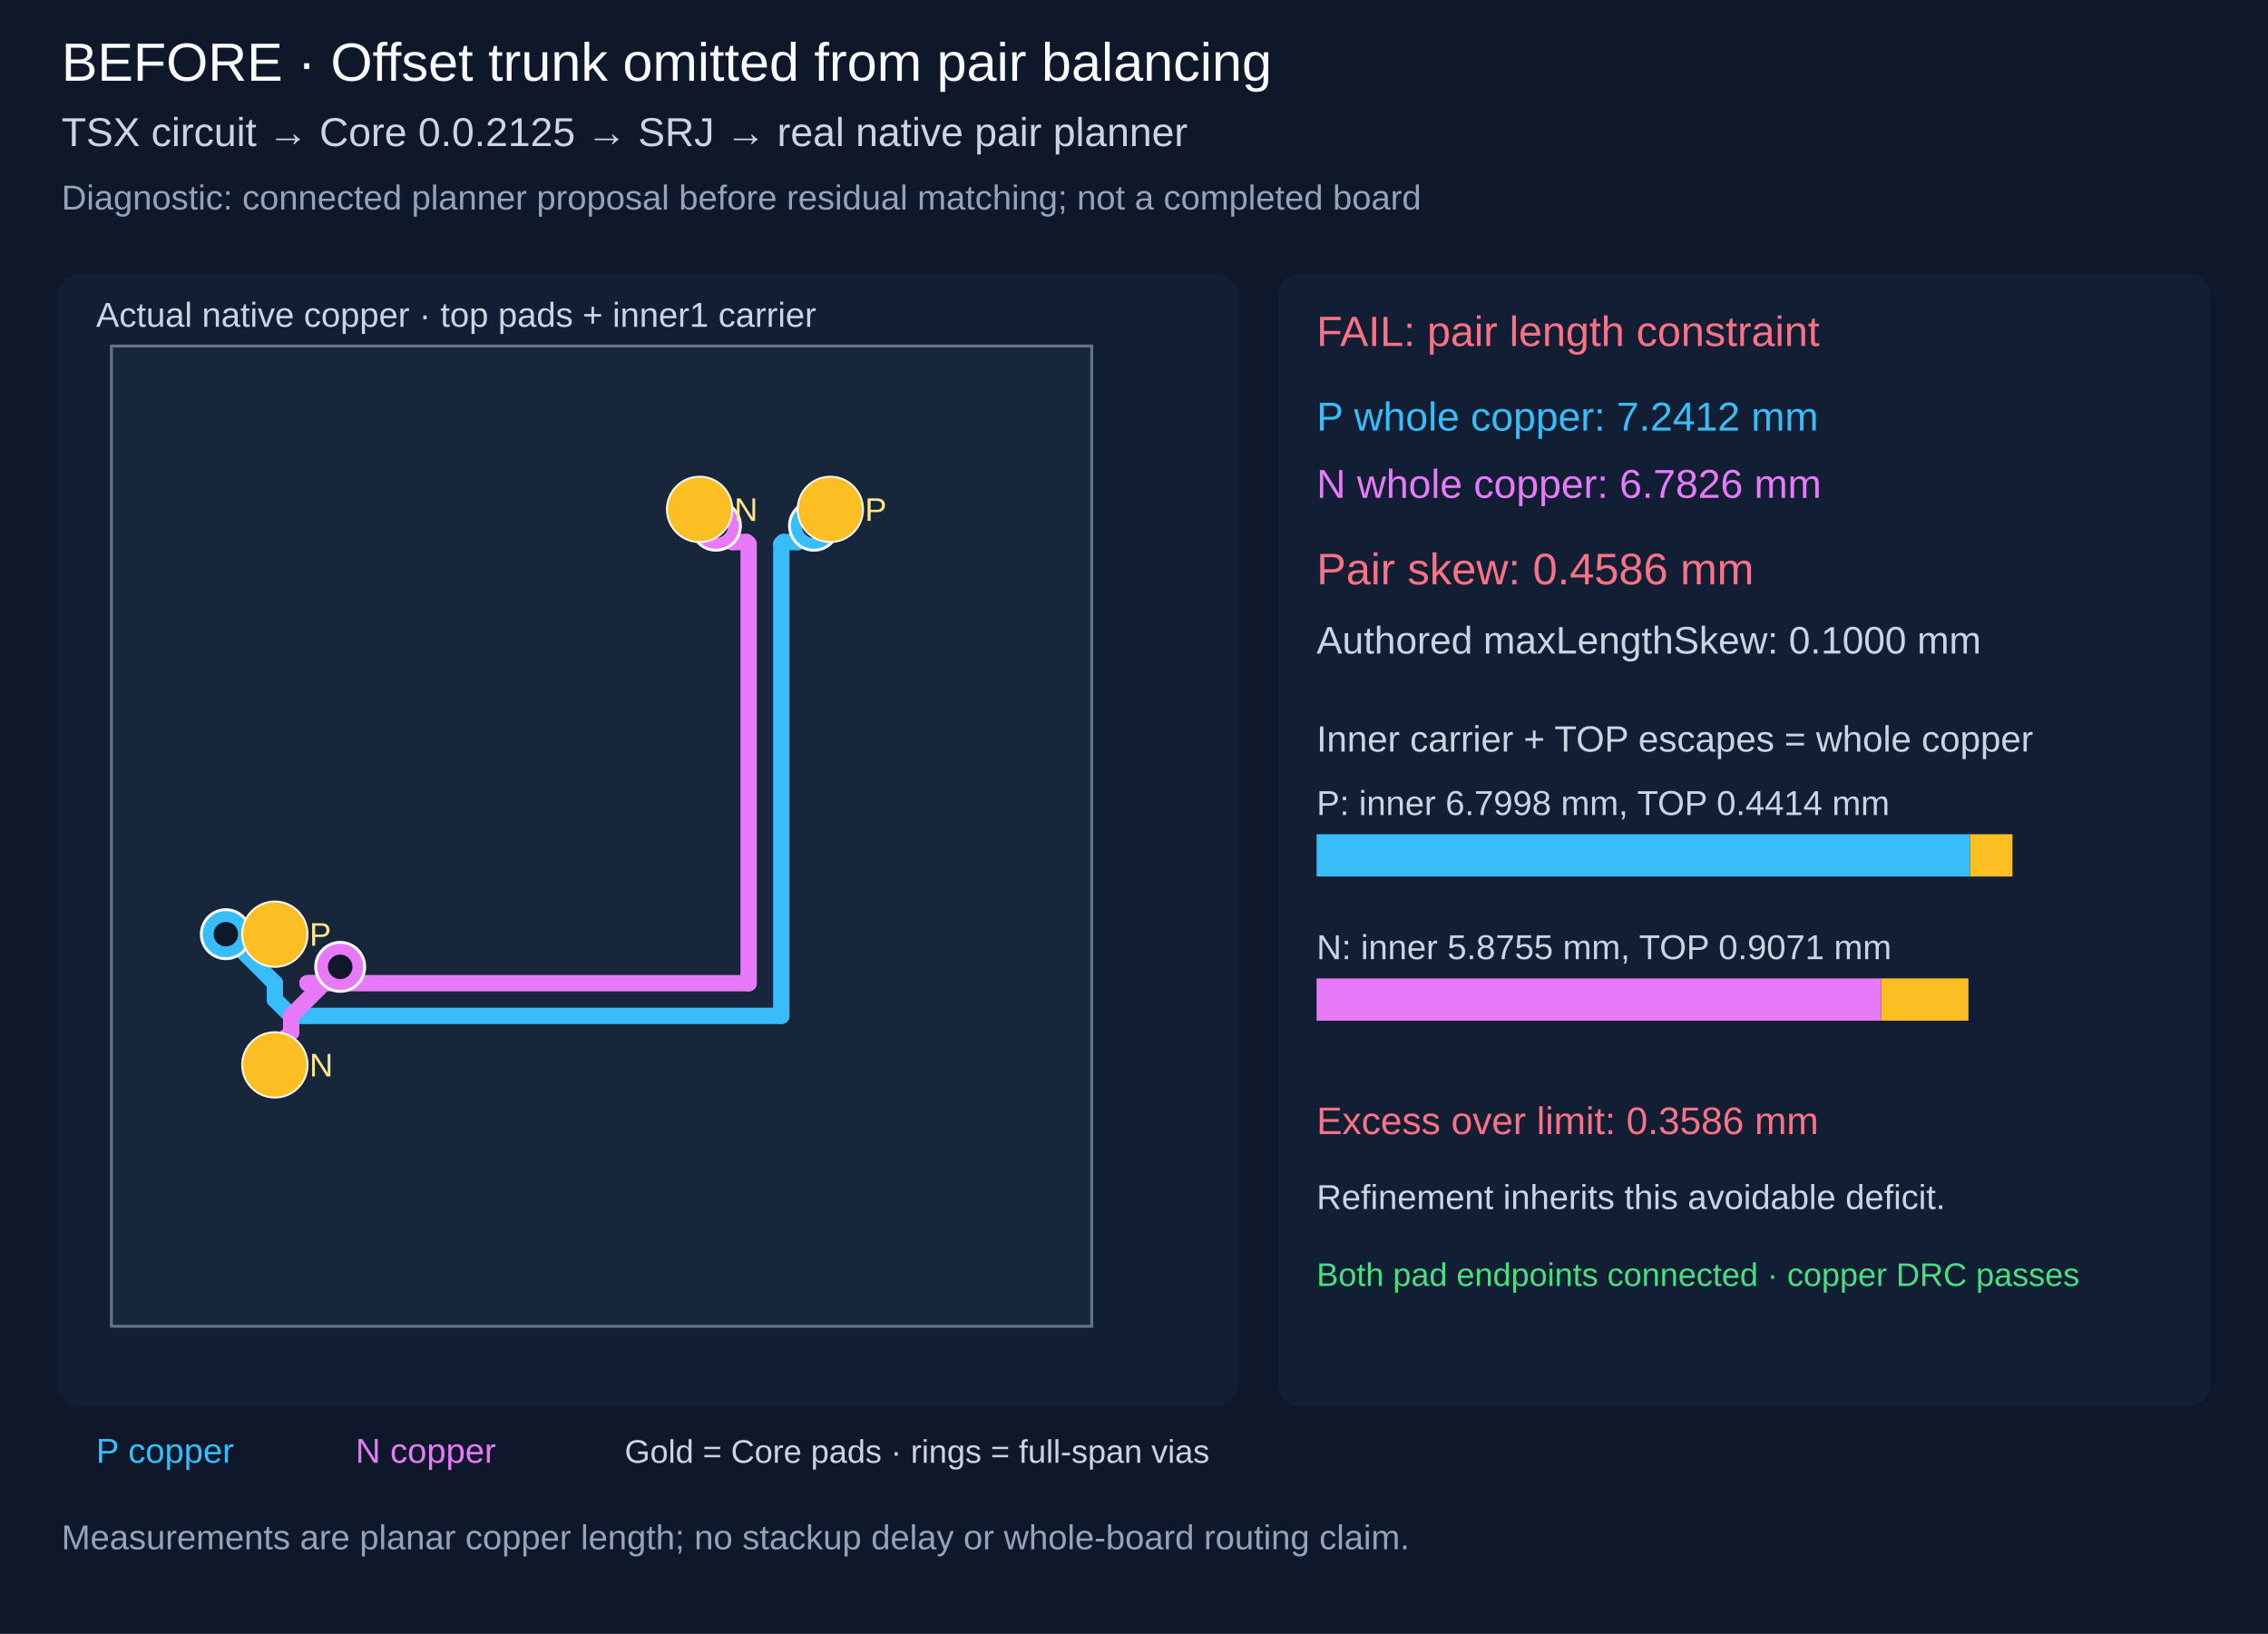
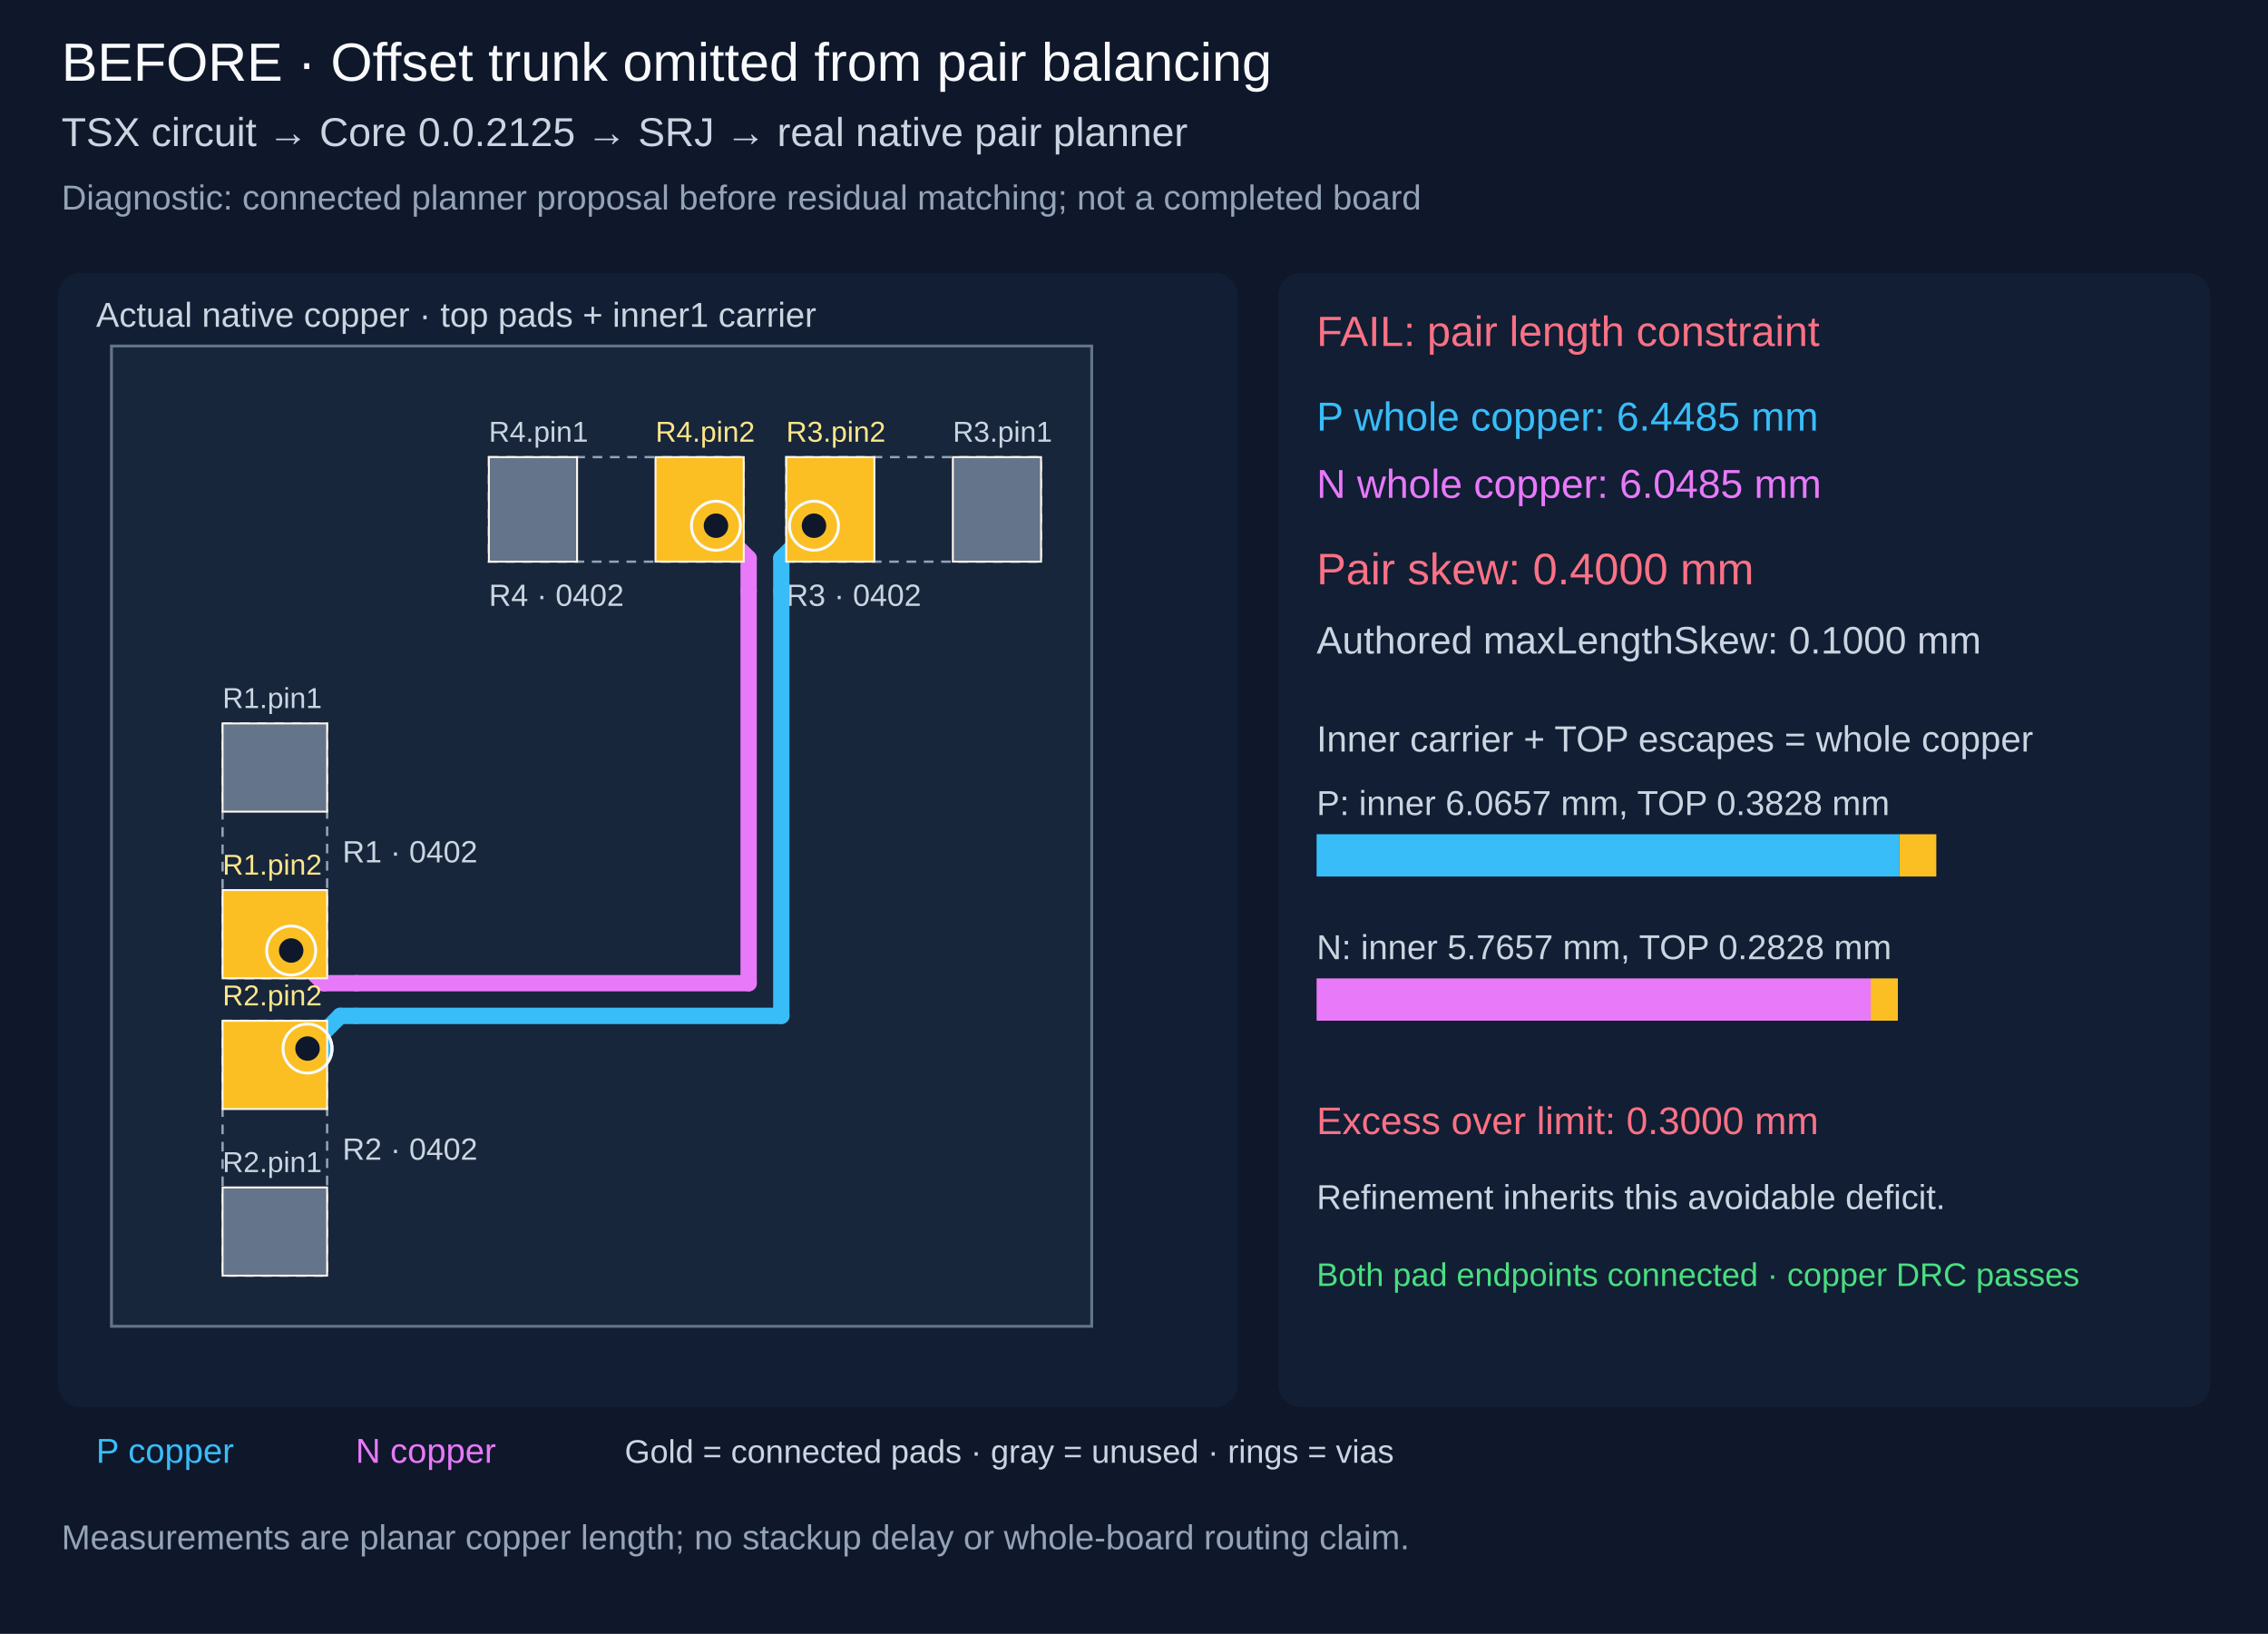
<svg xmlns="http://www.w3.org/2000/svg" width="1180" height="850" viewBox="0 0 1180 850">
  <rect width="1180" height="850" fill="#0f172a" />
  <text x="32" y="42" font-family="Arial,sans-serif" font-size="28" fill="#f8fafc">BEFORE · Offset trunk omitted from pair balancing</text>
  <text x="32" y="76" font-family="Arial,sans-serif" font-size="21" fill="#cbd5e1">TSX circuit → Core 0.0.2125 → SRJ → real native pair planner</text>
  <text x="32" y="109" font-family="Arial,sans-serif" font-size="18" fill="#94a3b8">Diagnostic: connected planner proposal before residual matching; not a completed board</text>
  <rect x="30" y="142" width="614" height="590" rx="12" fill="#111e33" />
  <rect x="665" y="142" width="485" height="590" rx="12" fill="#111e33" />
  <text x="50" y="170" font-family="Arial,sans-serif" font-size="18" fill="#cbd5e1">Actual native copper · top pads + inner1 carrier</text>
  <rect x="58" y="180" width="510" height="510" fill="#17263b" stroke="#64748b" stroke-width="1.5" />
-   <line x1="143" y1="486" x2="117.5" y2="486" stroke="#38bdf8" stroke-width="8.5" stroke-linecap="round" />
-   <line x1="117.5" y1="486" x2="117.5" y2="486" stroke="#38bdf8" stroke-width="8.5" stroke-linecap="round" />
-   <line x1="117.5" y1="486" x2="117.5" y2="486" stroke="#38bdf8" stroke-width="8.5" stroke-linecap="round" />
-   <line x1="117.5" y1="486" x2="143" y2="511.5" stroke="#38bdf8" stroke-width="8.5" stroke-linecap="round" />
-   <line x1="143" y1="511.5" x2="143" y2="520" stroke="#38bdf8" stroke-width="8.5" stroke-linecap="round" />
-   <line x1="143" y1="520" x2="151.5" y2="528.5" stroke="#38bdf8" stroke-width="8.5" stroke-linecap="round" />
-   <line x1="151.5" y1="528.5" x2="160" y2="528.5" stroke="#38bdf8" stroke-width="8.5" stroke-linecap="round" />
-   <line x1="160" y1="528.5" x2="406.5" y2="528.5" stroke="#38bdf8" stroke-width="8.5" stroke-linecap="round" />
-   <line x1="406.5" y1="528.5" x2="406.5" y2="283.063" stroke="#38bdf8" stroke-width="8.5" stroke-linecap="round" />
-   <line x1="406.5" y1="283.063" x2="407.562" y2="282" stroke="#38bdf8" stroke-width="8.5" stroke-linecap="round" />
-   <line x1="407.562" y1="282" x2="415" y2="282" stroke="#38bdf8" stroke-width="8.5" stroke-linecap="round" />
-   <line x1="415" y1="282" x2="423.5" y2="273.5" stroke="#38bdf8" stroke-width="8.5" stroke-linecap="round" />
+   <rect x="115.8" y="376.35" width="54.4" height="132.6" fill="none" stroke="#94a3b8" stroke-width="1.2" stroke-dasharray="5,4" />
+   <text x="178.2" y="448.65" font-family="Arial,sans-serif" font-size="16" fill="#cbd5e1">R1 · 0402</text>
+   <rect x="115.8" y="531.05" width="54.4" height="132.6" fill="none" stroke="#94a3b8" stroke-width="1.2" stroke-dasharray="5,4" />
+   <text x="178.2" y="603.35" font-family="Arial,sans-serif" font-size="16" fill="#cbd5e1">R2 · 0402</text>
+   <rect x="409.05" y="237.8" width="132.6" height="54.4" fill="none" stroke="#94a3b8" stroke-width="1.2" stroke-dasharray="5,4" />
+   <text x="409.05" y="315.2" font-family="Arial,sans-serif" font-size="16" fill="#cbd5e1">R3 · 0402</text>
+   <rect x="254.35" y="237.8" width="132.6" height="54.4" fill="none" stroke="#94a3b8" stroke-width="1.2" stroke-dasharray="5,4" />
+   <text x="254.35" y="315.2" font-family="Arial,sans-serif" font-size="16" fill="#cbd5e1">R4 · 0402</text>
+   <line x1="143" y1="554" x2="151.5" y2="554" stroke="#38bdf8" stroke-width="8.5" stroke-linecap="round" />
+   <line x1="151.5" y1="554" x2="160" y2="545.5" stroke="#38bdf8" stroke-width="8.5" stroke-linecap="round" />
+   <line x1="160" y1="545.5" x2="160" y2="545.5" stroke="#38bdf8" stroke-width="8.5" stroke-linecap="round" />
+   <line x1="160" y1="545.5" x2="160" y2="545.5" stroke="#38bdf8" stroke-width="8.5" stroke-linecap="round" />
+   <line x1="160" y1="545.5" x2="177" y2="528.5" stroke="#38bdf8" stroke-width="8.5" stroke-linecap="round" />
+   <line x1="177" y1="528.5" x2="185.5" y2="528.5" stroke="#38bdf8" stroke-width="8.5" stroke-linecap="round" />
+   <line x1="185.5" y1="528.5" x2="406.5" y2="528.5" stroke="#38bdf8" stroke-width="8.5" stroke-linecap="round" />
+   <line x1="406.5" y1="528.5" x2="406.5" y2="307.5" stroke="#38bdf8" stroke-width="8.5" stroke-linecap="round" />
+   <line x1="406.5" y1="307.5" x2="406.5" y2="290.5" stroke="#38bdf8" stroke-width="8.5" stroke-linecap="round" />
+   <line x1="406.5" y1="290.5" x2="423.5" y2="273.5" stroke="#38bdf8" stroke-width="8.5" stroke-linecap="round" />
  <line x1="423.5" y1="273.5" x2="423.5" y2="273.5" stroke="#38bdf8" stroke-width="8.5" stroke-linecap="round" />
  <line x1="423.5" y1="273.5" x2="423.5" y2="273.5" stroke="#38bdf8" stroke-width="8.5" stroke-linecap="round" />
  <line x1="423.5" y1="273.5" x2="432" y2="265" stroke="#38bdf8" stroke-width="8.5" stroke-linecap="round" />
-   <circle cx="117.5" cy="486" r="12.75" fill="#38bdf8" stroke="#f8fafc" stroke-width="1.5" />
-   <circle cx="117.5" cy="486" r="6.375" fill="#0f172a" />
+   <circle cx="160" cy="545.5" r="12.75" fill="#38bdf8" stroke="#f8fafc" stroke-width="1.5" />
+   <circle cx="160" cy="545.5" r="6.375" fill="#0f172a" />
  <circle cx="423.5" cy="273.5" r="12.75" fill="#38bdf8" stroke="#f8fafc" stroke-width="1.5" />
  <circle cx="423.5" cy="273.5" r="6.375" fill="#0f172a" />
-   <line x1="143" y1="554" x2="143" y2="545.5" stroke="#e879f9" stroke-width="8.5" stroke-linecap="round" />
-   <line x1="143" y1="545.5" x2="151.5" y2="537" stroke="#e879f9" stroke-width="8.5" stroke-linecap="round" />
-   <line x1="151.5" y1="537" x2="151.5" y2="528.5" stroke="#e879f9" stroke-width="8.5" stroke-linecap="round" />
-   <line x1="151.5" y1="528.5" x2="177" y2="503" stroke="#e879f9" stroke-width="8.5" stroke-linecap="round" />
-   <line x1="177" y1="503" x2="177" y2="503" stroke="#e879f9" stroke-width="8.5" stroke-linecap="round" />
-   <line x1="177" y1="503" x2="177" y2="503" stroke="#e879f9" stroke-width="8.5" stroke-linecap="round" />
-   <line x1="177" y1="503" x2="168.5" y2="511.5" stroke="#e879f9" stroke-width="8.5" stroke-linecap="round" />
-   <line x1="168.5" y1="511.5" x2="160" y2="511.5" stroke="#e879f9" stroke-width="8.5" stroke-linecap="round" />
-   <line x1="160" y1="511.5" x2="389.5" y2="511.5" stroke="#e879f9" stroke-width="8.5" stroke-linecap="round" />
-   <line x1="389.5" y1="511.5" x2="389.5" y2="283.063" stroke="#e879f9" stroke-width="8.5" stroke-linecap="round" />
-   <line x1="389.5" y1="283.063" x2="388.438" y2="282" stroke="#e879f9" stroke-width="8.5" stroke-linecap="round" />
-   <line x1="388.438" y1="282" x2="381" y2="282" stroke="#e879f9" stroke-width="8.5" stroke-linecap="round" />
-   <line x1="381" y1="282" x2="372.5" y2="273.5" stroke="#e879f9" stroke-width="8.5" stroke-linecap="round" />
+   <line x1="143" y1="486" x2="151.5" y2="494.5" stroke="#e879f9" stroke-width="8.5" stroke-linecap="round" />
+   <line x1="151.5" y1="494.5" x2="151.5" y2="494.5" stroke="#e879f9" stroke-width="8.5" stroke-linecap="round" />
+   <line x1="151.5" y1="494.5" x2="151.5" y2="494.5" stroke="#e879f9" stroke-width="8.5" stroke-linecap="round" />
+   <line x1="151.5" y1="494.5" x2="168.5" y2="511.5" stroke="#e879f9" stroke-width="8.5" stroke-linecap="round" />
+   <line x1="168.5" y1="511.5" x2="185.5" y2="511.5" stroke="#e879f9" stroke-width="8.5" stroke-linecap="round" />
+   <line x1="185.5" y1="511.5" x2="389.5" y2="511.5" stroke="#e879f9" stroke-width="8.5" stroke-linecap="round" />
+   <line x1="389.5" y1="511.5" x2="389.5" y2="307.5" stroke="#e879f9" stroke-width="8.5" stroke-linecap="round" />
+   <line x1="389.5" y1="307.5" x2="389.5" y2="290.5" stroke="#e879f9" stroke-width="8.5" stroke-linecap="round" />
+   <line x1="389.5" y1="290.5" x2="372.5" y2="273.5" stroke="#e879f9" stroke-width="8.5" stroke-linecap="round" />
  <line x1="372.5" y1="273.5" x2="372.5" y2="273.5" stroke="#e879f9" stroke-width="8.5" stroke-linecap="round" />
  <line x1="372.5" y1="273.5" x2="372.5" y2="273.5" stroke="#e879f9" stroke-width="8.5" stroke-linecap="round" />
  <line x1="372.5" y1="273.5" x2="364" y2="265" stroke="#e879f9" stroke-width="8.5" stroke-linecap="round" />
-   <circle cx="177" cy="503" r="12.75" fill="#e879f9" stroke="#f8fafc" stroke-width="1.5" />
-   <circle cx="177" cy="503" r="6.375" fill="#0f172a" />
+   <circle cx="151.5" cy="494.5" r="12.75" fill="#e879f9" stroke="#f8fafc" stroke-width="1.5" />
+   <circle cx="151.5" cy="494.5" r="6.375" fill="#0f172a" />
  <circle cx="372.5" cy="273.5" r="12.75" fill="#e879f9" stroke="#f8fafc" stroke-width="1.5" />
  <circle cx="372.5" cy="273.5" r="6.375" fill="#0f172a" />
-   <circle cx="143" cy="486" r="17" fill="#fbbf24" stroke="#fff7ed" stroke-width="1" />
-   <text x="161" y="492" font-family="Arial,sans-serif" font-size="17" fill="#fde68a">P</text>
-   <circle cx="143" cy="554" r="17" fill="#fbbf24" stroke="#fff7ed" stroke-width="1" />
-   <text x="161" y="560" font-family="Arial,sans-serif" font-size="17" fill="#fde68a">N</text>
-   <circle cx="432" cy="265" r="17" fill="#fbbf24" stroke="#fff7ed" stroke-width="1" />
-   <text x="450" y="271" font-family="Arial,sans-serif" font-size="17" fill="#fde68a">P</text>
-   <circle cx="364" cy="265" r="17" fill="#fbbf24" stroke="#fff7ed" stroke-width="1" />
-   <text x="382" y="271" font-family="Arial,sans-serif" font-size="17" fill="#fde68a">N</text>
+   <rect x="115.8" y="376.35" width="54.4" height="45.9" fill="#64748b" stroke="#fff7ed" stroke-width="1" />
+   <text x="115.8" y="368.35" font-family="Arial,sans-serif" font-size="15" fill="#cbd5e1">R1.pin1</text>
+   <rect x="115.8" y="463.05" width="54.4" height="45.9" fill="#fbbf24" stroke="#fff7ed" stroke-width="1" />
+   <text x="115.8" y="455.05" font-family="Arial,sans-serif" font-size="15" fill="#fde68a">R1.pin2</text>
+   <rect x="115.8" y="617.75" width="54.4" height="45.9" fill="#64748b" stroke="#fff7ed" stroke-width="1" />
+   <text x="115.8" y="609.75" font-family="Arial,sans-serif" font-size="15" fill="#cbd5e1">R2.pin1</text>
+   <rect x="115.8" y="531.05" width="54.4" height="45.9" fill="#fbbf24" stroke="#fff7ed" stroke-width="1" />
+   <text x="115.8" y="523.05" font-family="Arial,sans-serif" font-size="15" fill="#fde68a">R2.pin2</text>
+   <rect x="495.75" y="237.8" width="45.9" height="54.4" fill="#64748b" stroke="#fff7ed" stroke-width="1" />
+   <text x="495.75" y="229.8" font-family="Arial,sans-serif" font-size="15" fill="#cbd5e1">R3.pin1</text>
+   <rect x="409.05" y="237.8" width="45.9" height="54.4" fill="#fbbf24" stroke="#fff7ed" stroke-width="1" />
+   <text x="409.05" y="229.8" font-family="Arial,sans-serif" font-size="15" fill="#fde68a">R3.pin2</text>
+   <rect x="254.35" y="237.8" width="45.9" height="54.4" fill="#64748b" stroke="#fff7ed" stroke-width="1" />
+   <text x="254.35" y="229.8" font-family="Arial,sans-serif" font-size="15" fill="#cbd5e1">R4.pin1</text>
+   <rect x="341.05" y="237.8" width="45.9" height="54.4" fill="#fbbf24" stroke="#fff7ed" stroke-width="1" />
+   <text x="341.05" y="229.8" font-family="Arial,sans-serif" font-size="15" fill="#fde68a">R4.pin2</text>
+   <circle cx="160" cy="545.5" r="12.75" fill="none" stroke="#f8fafc" stroke-width="1.5" />
+   <circle cx="160" cy="545.5" r="6.375" fill="#0f172a" />
+   <circle cx="423.5" cy="273.5" r="12.75" fill="none" stroke="#f8fafc" stroke-width="1.5" />
+   <circle cx="423.5" cy="273.5" r="6.375" fill="#0f172a" />
+   <circle cx="151.5" cy="494.5" r="12.75" fill="none" stroke="#f8fafc" stroke-width="1.5" />
+   <circle cx="151.5" cy="494.5" r="6.375" fill="#0f172a" />
+   <circle cx="372.5" cy="273.5" r="12.75" fill="none" stroke="#f8fafc" stroke-width="1.5" />
+   <circle cx="372.5" cy="273.5" r="6.375" fill="#0f172a" />
  <text x="50" y="761" font-family="Arial,sans-serif" font-size="18" fill="#38bdf8">P copper</text>
  <text x="185" y="761" font-family="Arial,sans-serif" font-size="18" fill="#e879f9">N copper</text>
-   <text x="325" y="761" font-family="Arial,sans-serif" font-size="17" fill="#cbd5e1">Gold = Core pads · rings = full-span vias</text>
+   <text x="325" y="761" font-family="Arial,sans-serif" font-size="17" fill="#cbd5e1">Gold = connected pads · gray = unused · rings = vias</text>
  <text x="685" y="180" font-family="Arial,sans-serif" font-size="22" fill="#fb7185">FAIL: pair length constraint</text>
-   <text x="685" y="224" font-family="Arial,sans-serif" font-size="21" fill="#38bdf8">P whole copper: 7.2412 mm</text>
-   <text x="685" y="259" font-family="Arial,sans-serif" font-size="21" fill="#e879f9">N whole copper: 6.7826 mm</text>
-   <text x="685" y="304" font-family="Arial,sans-serif" font-size="23" fill="#fb7185">Pair skew: 0.4586 mm</text>
+   <text x="685" y="224" font-family="Arial,sans-serif" font-size="21" fill="#38bdf8">P whole copper: 6.4485 mm</text>
+   <text x="685" y="259" font-family="Arial,sans-serif" font-size="21" fill="#e879f9">N whole copper: 6.0485 mm</text>
+   <text x="685" y="304" font-family="Arial,sans-serif" font-size="23" fill="#fb7185">Pair skew: 0.4000 mm</text>
  <text x="685" y="340" font-family="Arial,sans-serif" font-size="20" fill="#cbd5e1">Authored maxLengthSkew: 0.1000 mm</text>
  <text x="685" y="391" font-family="Arial,sans-serif" font-size="19" fill="#cbd5e1">Inner carrier + TOP escapes = whole copper</text>
-   <text x="685" y="424" font-family="Arial,sans-serif" font-size="18" fill="#cbd5e1">P: inner 6.7998 mm, TOP 0.4414 mm</text>
-   <rect x="685" y="434" width="339.989" height="22" fill="#38bdf8" />
-   <rect x="1024.989" y="434" width="22.071" height="22" fill="#fbbf24" />
-   <text x="685" y="499" font-family="Arial,sans-serif" font-size="18" fill="#cbd5e1">N: inner 5.8755 mm, TOP 0.9071 mm</text>
-   <rect x="685" y="509" width="293.776" height="22" fill="#e879f9" />
-   <rect x="978.776" y="509" width="45.355" height="22" fill="#fbbf24" />
-   <text x="685" y="590" font-family="Arial,sans-serif" font-size="20" fill="#fb7185">Excess over limit: 0.3586 mm</text>
+   <text x="685" y="424" font-family="Arial,sans-serif" font-size="18" fill="#cbd5e1">P: inner 6.0657 mm, TOP 0.3828 mm</text>
+   <rect x="685" y="434" width="303.284" height="22" fill="#38bdf8" />
+   <rect x="988.284" y="434" width="19.142" height="22" fill="#fbbf24" />
+   <text x="685" y="499" font-family="Arial,sans-serif" font-size="18" fill="#cbd5e1">N: inner 5.7657 mm, TOP 0.2828 mm</text>
+   <rect x="685" y="509" width="288.284" height="22" fill="#e879f9" />
+   <rect x="973.284" y="509" width="14.142" height="22" fill="#fbbf24" />
+   <text x="685" y="590" font-family="Arial,sans-serif" font-size="20" fill="#fb7185">Excess over limit: 0.3000 mm</text>
  <text x="685" y="629" font-family="Arial,sans-serif" font-size="18" fill="#cbd5e1">Refinement inherits this avoidable deficit.</text>
  <text x="685" y="669" font-family="Arial,sans-serif" font-size="17" fill="#4ade80">Both pad endpoints connected · copper DRC passes</text>
  <text x="32" y="806" font-family="Arial,sans-serif" font-size="18" fill="#94a3b8">Measurements are planar copper length; no stackup delay or whole-board routing claim.</text>
</svg>
